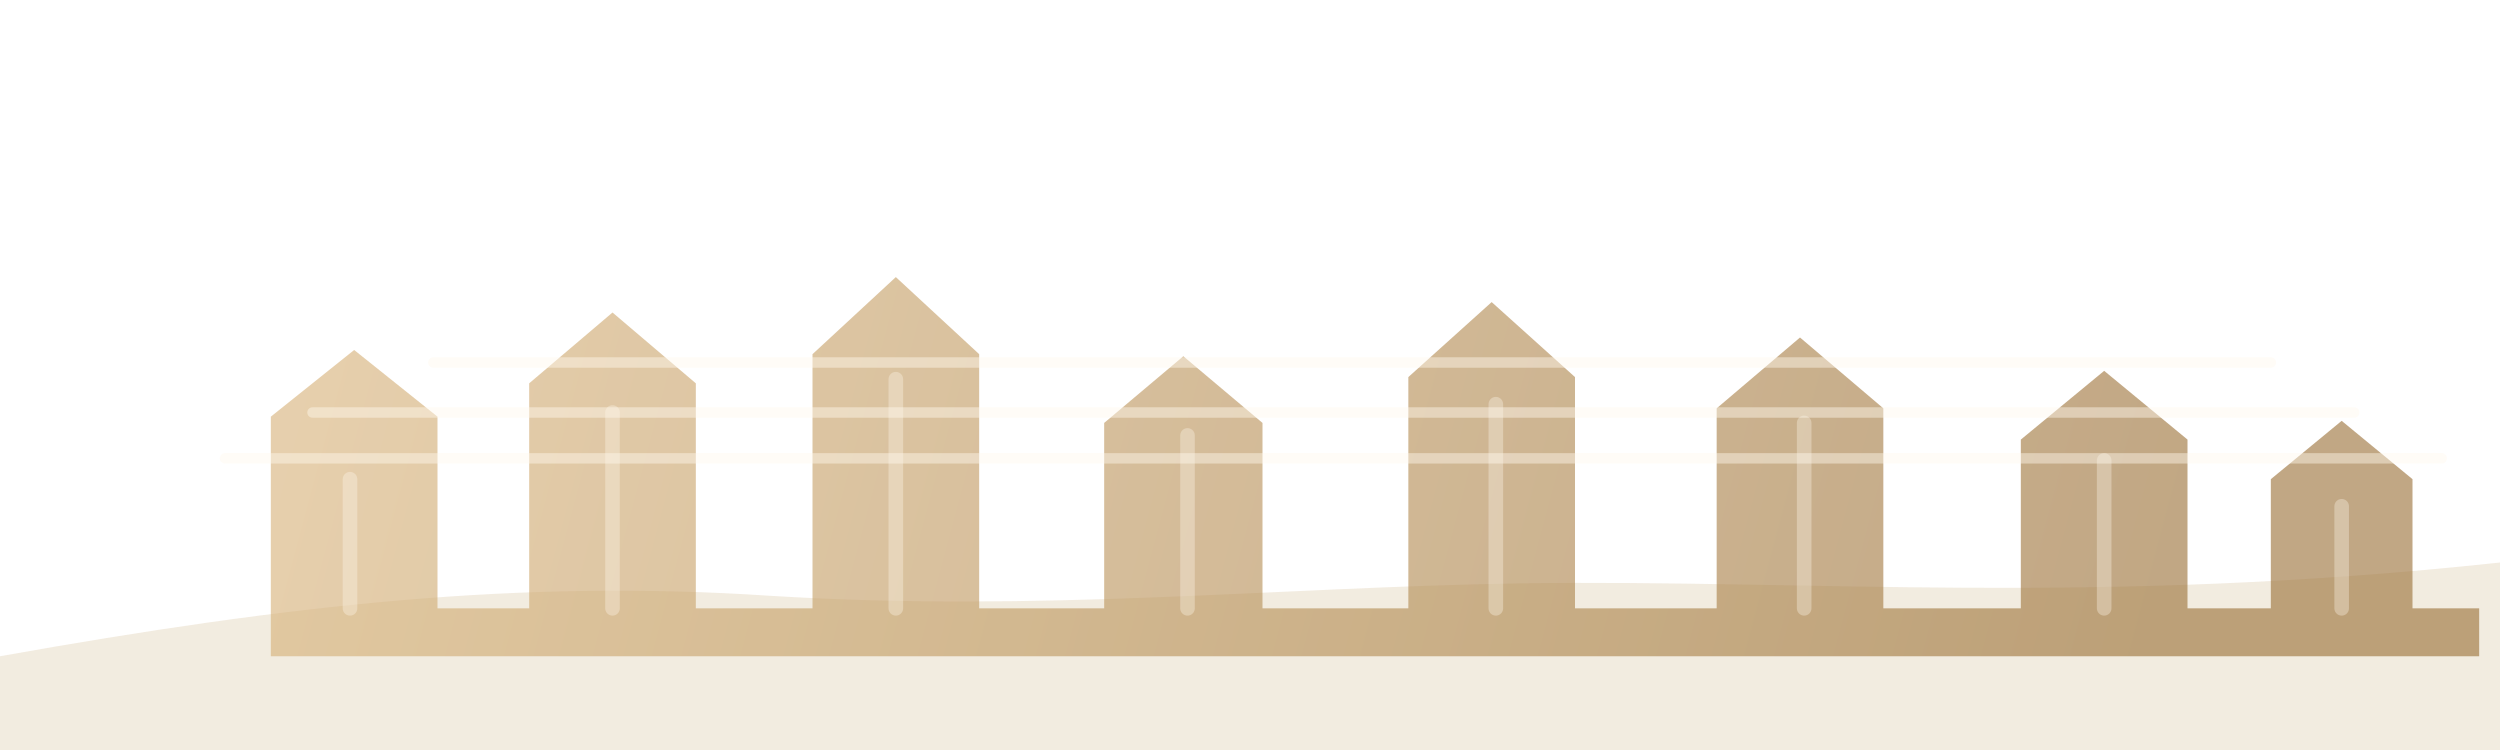
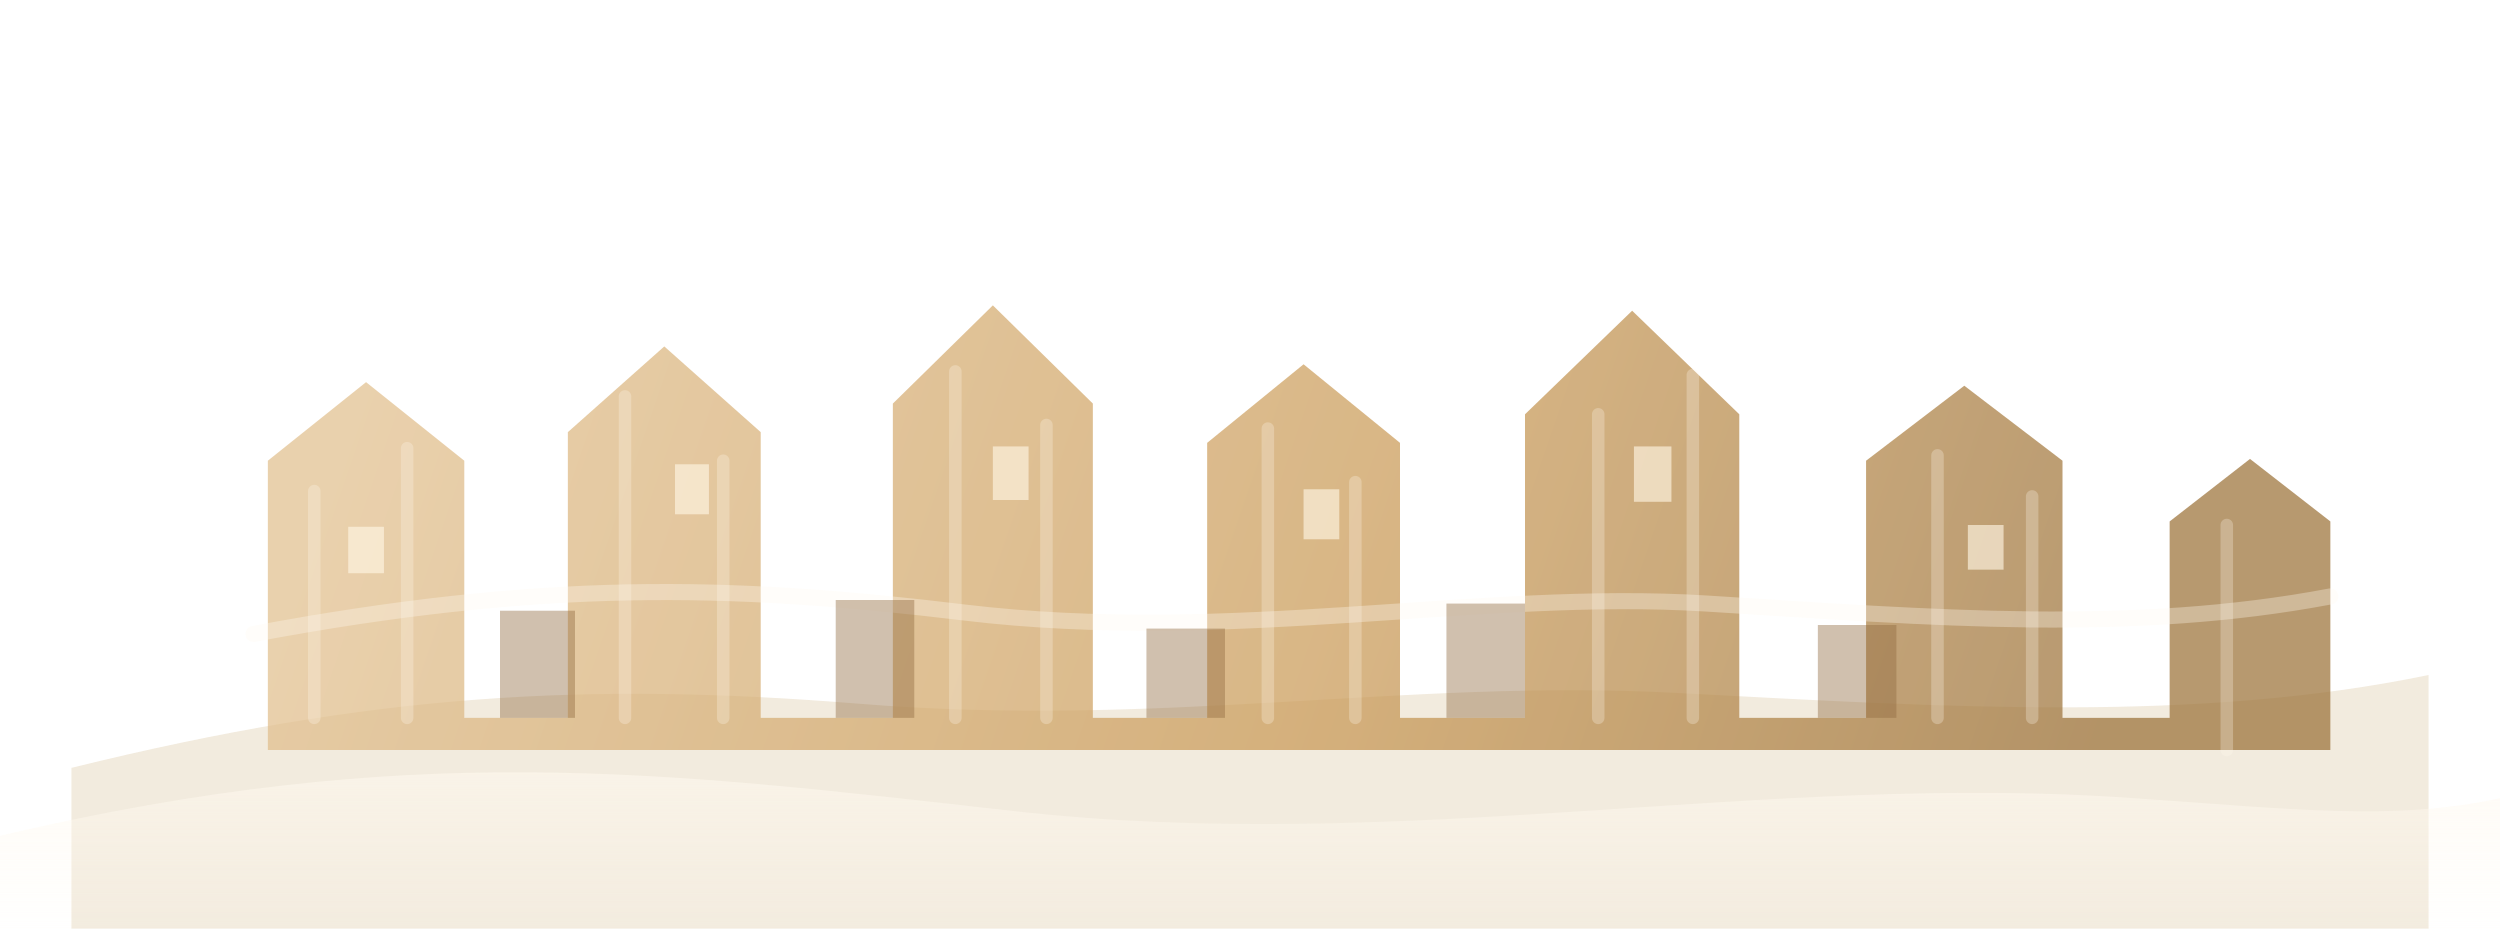
- <svg xmlns="http://www.w3.org/2000/svg" viewBox="0 0 1200 360" fill="none">
+ <svg xmlns="http://www.w3.org/2000/svg" viewBox="0 0 1400 520" fill="none">
  <defs>
-     <linearGradient id="sand" x1="170" y1="80" x2="1030" y2="310" gradientUnits="userSpaceOnUse">
-       <stop stop-color="#D7B27A" />
+     <linearGradient id="sand" x1="240" y1="110" x2="1170" y2="430" gradientUnits="userSpaceOnUse">
+       <stop stop-color="#E1BF8D" />
+       <stop offset=".58" stop-color="#C99955" />
      <stop offset="1" stop-color="#9B7138" />
    </linearGradient>
+     <linearGradient id="light" x1="0" y1="0" x2="0" y2="1">
+       <stop stop-color="#FFF9EF" stop-opacity=".9" />
+       <stop offset="1" stop-color="#FFF9EF" stop-opacity=".1" />
+     </linearGradient>
  </defs>
-   <path d="M0 315C140 290 250 278 370 286C500 294 610 282 730 280C870 278 1005 291 1200 270V360H0V315Z" fill="#D7C29E" opacity=".32" />
-   <path d="M130 292V200L170 168L210 200V292H254V184L294 150L334 184V292H390V170L430 133L470 170V292H530V203L568 171L606 203V292H676V181L716 145L756 181V292H824V196L864 162L904 196V292H970V211L1010 178L1050 211V292H1090V230L1124 202L1158 230V292H1190V315H130V292Z" fill="url(#sand)" opacity=".62" />
-   <path d="M108 220H1172M150 198H1130M208 174H1090" stroke="#FFF8ED" stroke-width="5" stroke-linecap="round" opacity=".45" />
-   <path d="M168 230V292M294 198V292M430 182V292M570 209V292M718 194V292M866 203V292M1010 221V292M1124 243V292" stroke="#FFF8ED" stroke-width="7" stroke-linecap="round" opacity=".34" />
+   <path d="M40 430C210 388 330 382 480 394C650 408 786 380 938 388C1090 396 1230 405 1360 378V520H40V430Z" fill="#D8C39D" opacity=".34" />
+   <path d="M150 402V258L205 214L260 258V402H318V242L372 194L426 242V402H500V226L556 171L612 226V402H676V248L730 204L784 248V402H854V232L914 174L974 232V402H1045V258L1100 216L1155 258V402H1215V292L1260 257L1305 292V420H150V402Z" fill="url(#sand)" opacity=".72" />
+   <path d="M142 355C302 325 408 327 540 343C690 361 828 330 956 338C1084 346 1194 355 1305 334" stroke="#FFF9EF" stroke-width="9" stroke-linecap="round" opacity=".33" />
+   <path d="M176 275V402M228 251V402M350 222V402M405 258V402M535 208V402M586 238V402M710 240V402M759 270V402M895 232V402M948 210V402M1085 255V402M1138 278V402M1247 294V420" stroke="#FFF8ED" stroke-width="7" stroke-linecap="round" opacity=".28" />
+   <path d="M0 468C230 414 370 432 566 454C785 479 990 432 1195 447C1284 453 1340 460 1400 447V520H0V468Z" fill="url(#light)" opacity=".65" />
+   <g fill="#8E693E" opacity=".42">
+     <path d="M280 342h42v60h-42zM468 336h44v66h-44zM642 352h44v50h-44zM810 338h44v64h-44zM1018 350h44v52h-44z" />
+   </g>
+   <g fill="#FFF5E3" opacity=".64">
+     <path d="M195 295h20v26h-20zM378 260h19v28h-19zM556 250h20v30h-20zM730 274h20v28h-20zM915 250h21v31h-21zM1102 294h20v25h-20z" />
+   </g>
</svg>
